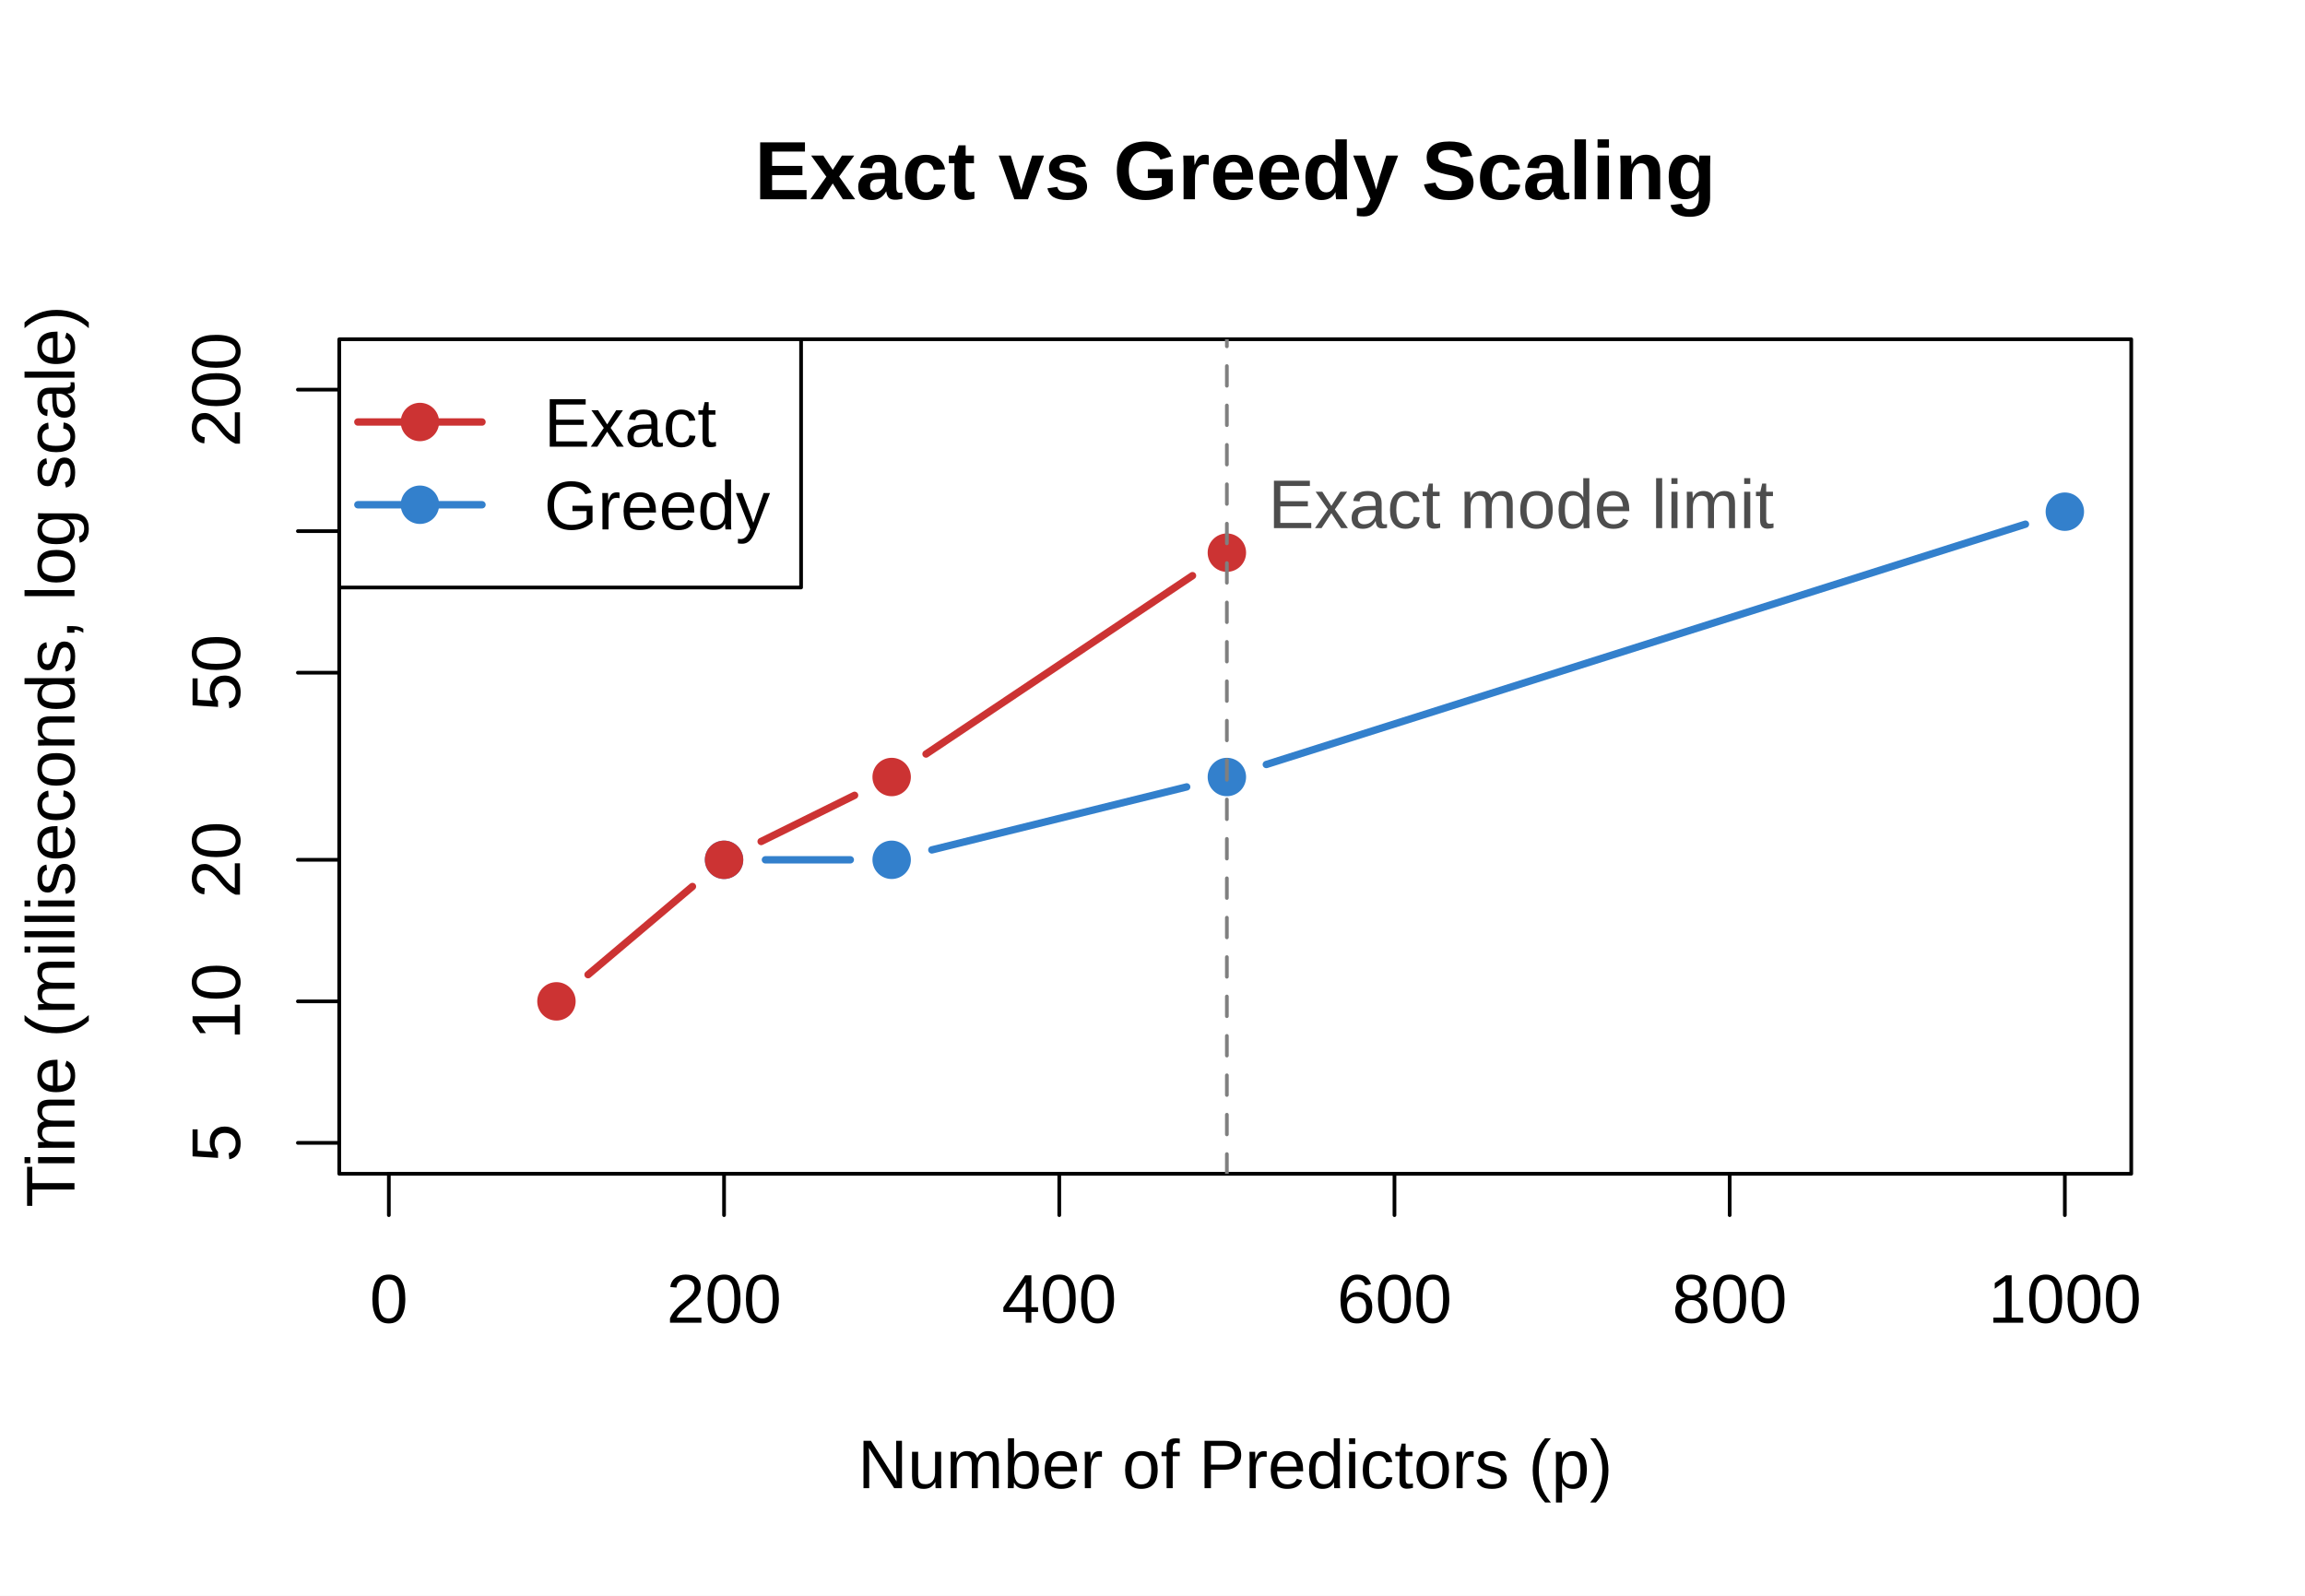
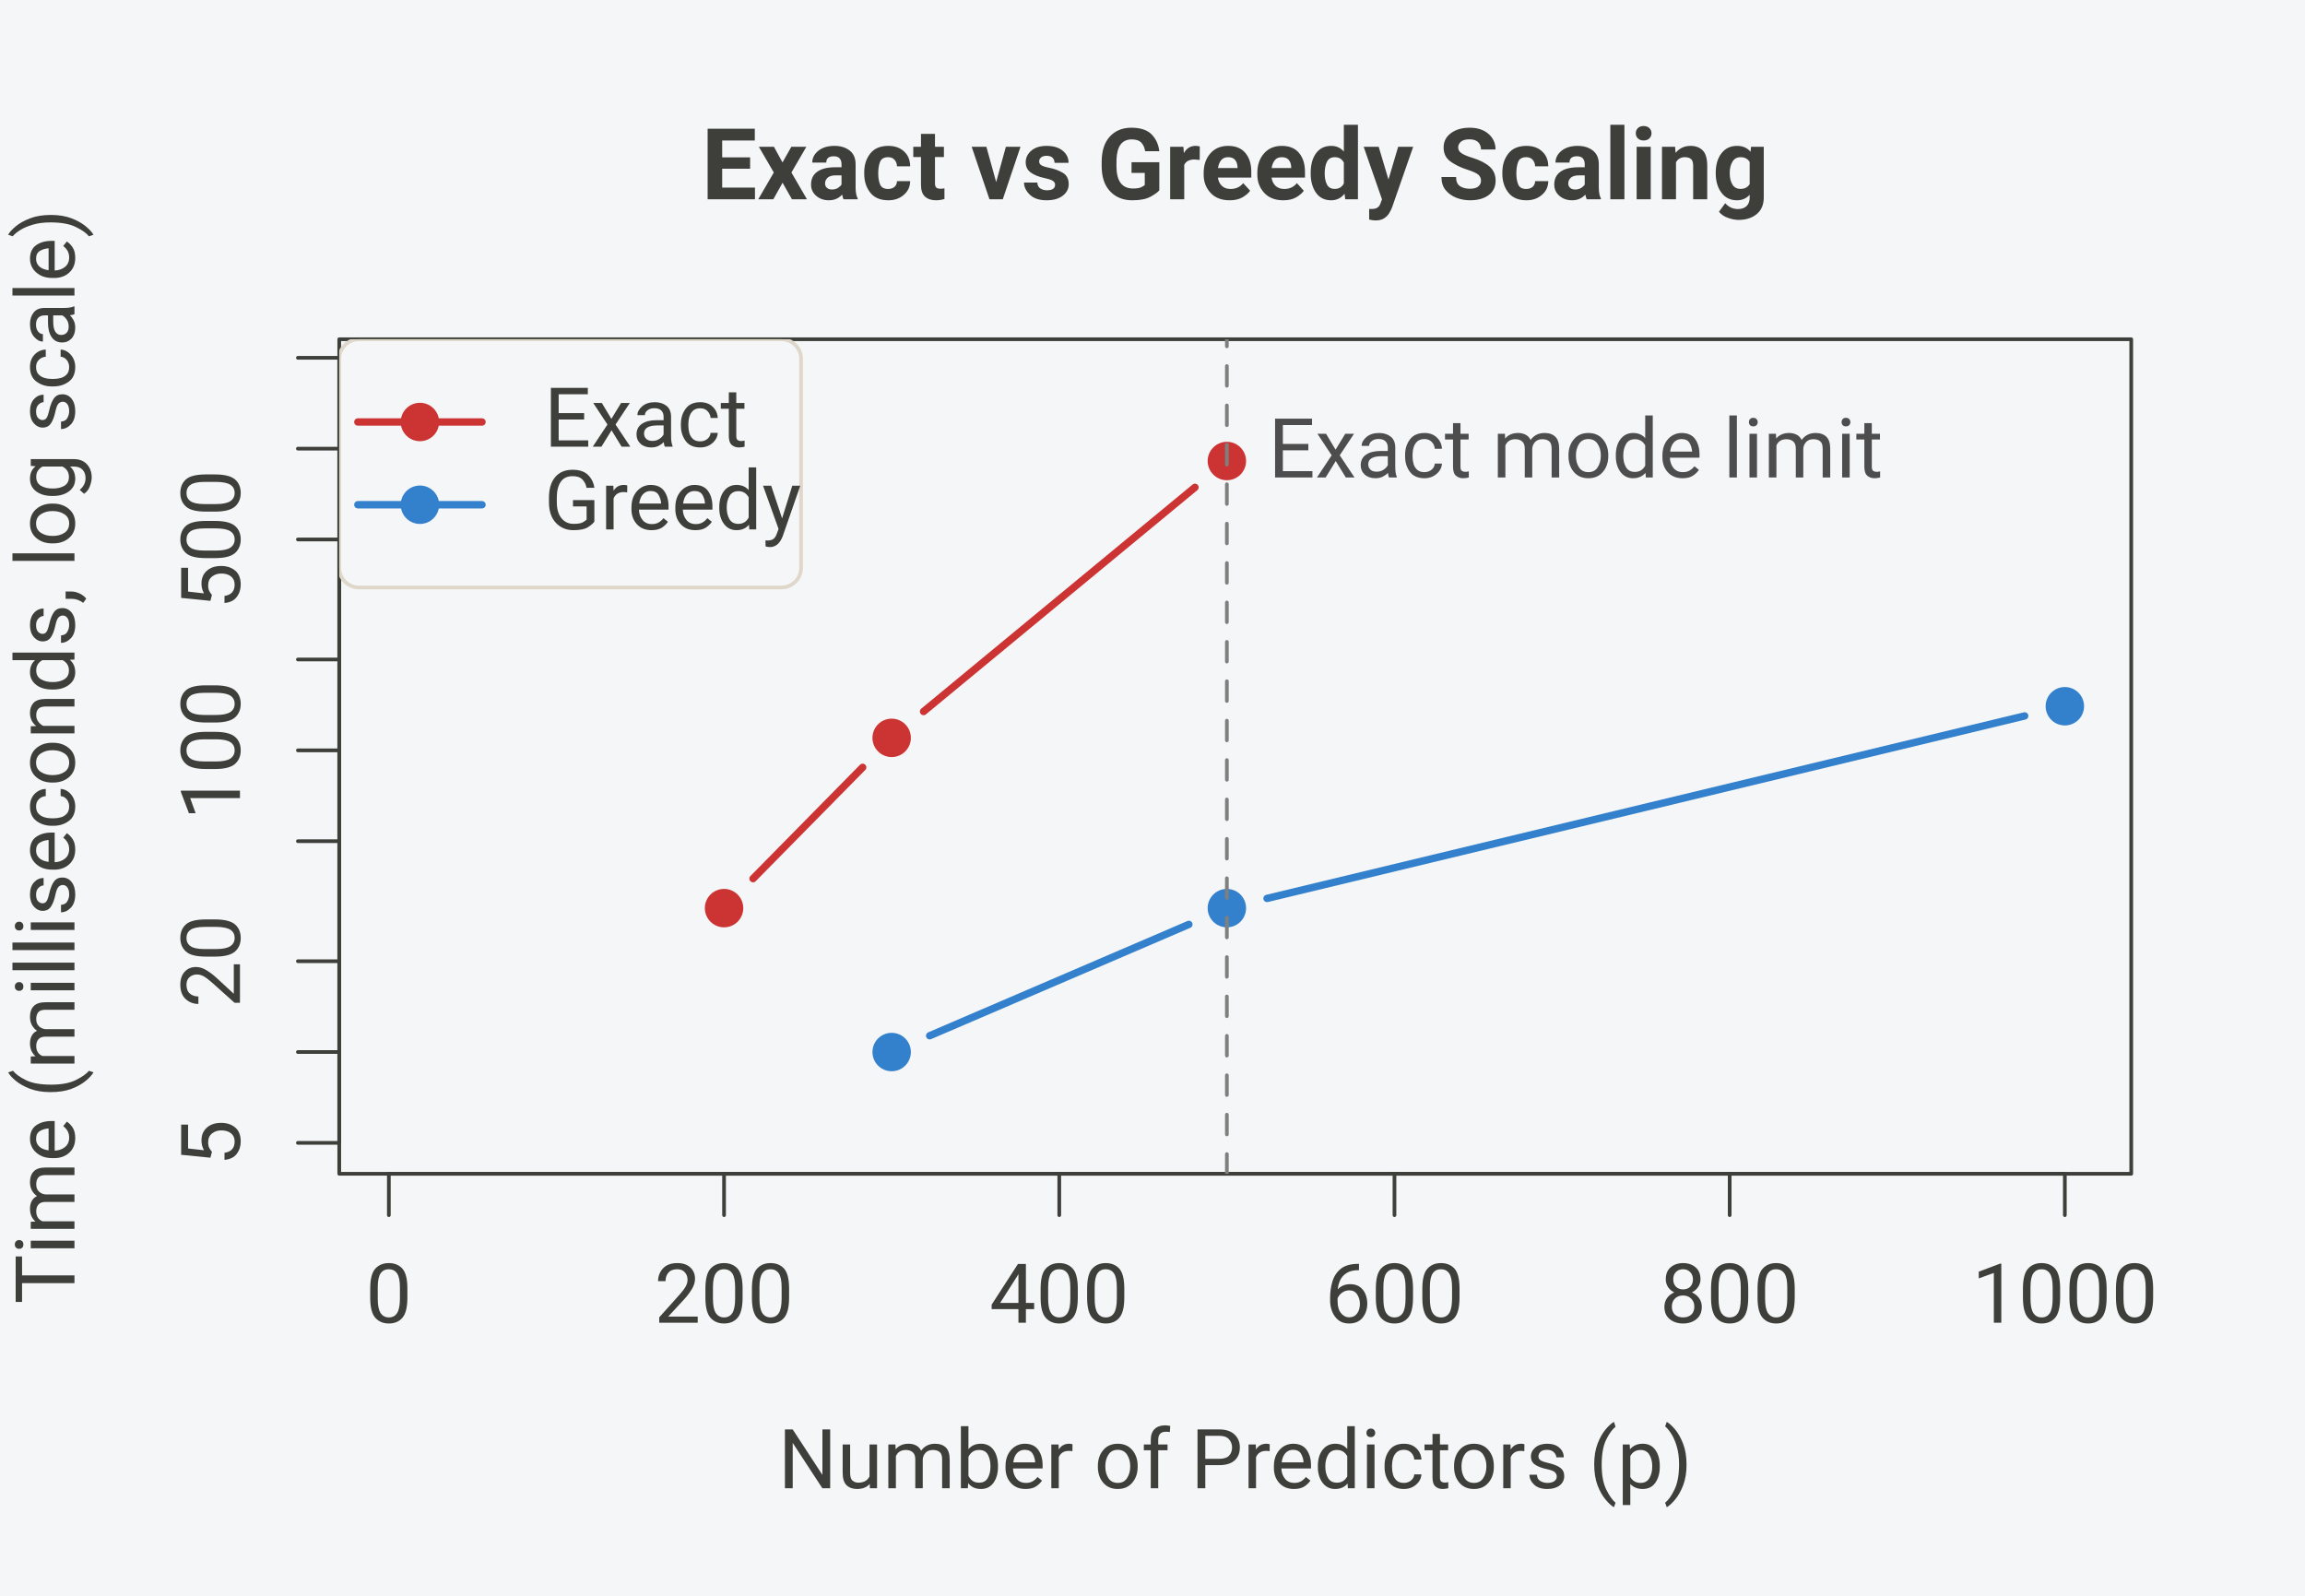
<svg xmlns="http://www.w3.org/2000/svg" width="468.00pt" height="324.00pt" viewBox="0 0 468.00 324.00">
  <g class="svglite">
    <defs>
      <style type="text/css">
-     .svglite line, .svglite polyline, .svglite polygon, .svglite path, .svglite rect, .svglite circle {
+     /* theme-aware-processed */
+     .svglite line, .svglite polyline, .svglite polygon, .svglite path, .svglite circle {
      fill: none;
-       stroke: #000000;
+       stroke: #3E3F3A;
+       stroke-linecap: round;
+       stroke-linejoin: round;
+       stroke-miterlimit: 10.00;
+     }
+     .svglite &gt; g &gt; rect {
+       fill: none;
+       stroke: #3E3F3A;
      stroke-linecap: round;
      stroke-linejoin: round;
      stroke-miterlimit: 10.00;
    }
    .svglite text {
      white-space: pre;
+       fill: #3E3F3A;
    }
    .svglite g.glyphgroup path {
      fill: inherit;
      stroke: none;
    }
  </style>
    </defs>
-     <rect width="100%" height="100%" style="stroke: none; fill: #FFFFFF;" />
+     <rect class="svg-bg" width="100%" height="100%" style="stroke: none; fill: #F5F6F8;" />
    <defs>
      <clipPath id="cpMC4wMHw0NjguMDB8MC4wMHwzMjQuMDA=">
        <rect x="0.00" y="0.00" width="468.00" height="324.00" />
      </clipPath>
    </defs>
    <g clip-path="url(#cpMC4wMHw0NjguMDB8MC4wMHwzMjQuMDA=)">
</g>
    <defs>
      <clipPath id="cpNjguODh8NDMyLjcyfDY4Ljg4fDIzOC4zMg==">
        <rect x="68.88" y="68.88" width="363.84" height="169.44" />
      </clipPath>
    </defs>
    <g clip-path="url(#cpNjguODh8NDMyLjcyfDY4Ljg4fDIzOC4zMg==)">
-       <line x1="155.41" y1="174.57" x2="172.64" y2="174.57" style="stroke-width: 1.50; stroke: #3380CC;" />
-       <line x1="189.20" y1="172.56" x2="240.94" y2="159.77" style="stroke-width: 1.50; stroke: #3380CC;" />
-       <line x1="257.11" y1="155.22" x2="411.24" y2="106.43" style="stroke-width: 1.50; stroke: #3380CC;" />
-       <circle cx="147.01" cy="174.57" r="3.15" style="stroke-width: 1.50; stroke: #3380CC; fill: #3380CC;" />
-       <circle cx="181.04" cy="174.57" r="3.15" style="stroke-width: 1.50; stroke: #3380CC; fill: #3380CC;" />
-       <circle cx="249.10" cy="157.76" r="3.15" style="stroke-width: 1.50; stroke: #3380CC; fill: #3380CC;" />
-       <circle cx="419.24" cy="103.89" r="3.15" style="stroke-width: 1.50; stroke: #3380CC; fill: #3380CC;" />
+       <line x1="188.76" y1="210.29" x2="241.38" y2="187.69" style="stroke-width: 1.50; stroke: #3380CC;" />
+       <line x1="257.26" y1="182.41" x2="411.08" y2="145.36" style="stroke-width: 1.50; stroke: #3380CC;" />
+       <circle cx="181.04" cy="213.60" r="3.15" style="stroke-width: 1.50; stroke: #3380CC; fill: #3380CC;" />
+       <circle cx="249.10" cy="184.38" r="3.15" style="stroke-width: 1.50; stroke: #3380CC; fill: #3380CC;" />
+       <circle cx="419.24" cy="143.39" r="3.15" style="stroke-width: 1.50; stroke: #3380CC; fill: #3380CC;" />
    </g>
    <g clip-path="url(#cpMC4wMHw0NjguMDB8MC4wMHwzMjQuMDA=)">
      <line x1="78.95" y1="238.32" x2="419.24" y2="238.32" style="stroke-width: 0.75;" />
      <line x1="78.95" y1="238.32" x2="78.95" y2="246.72" style="stroke-width: 0.75;" />
      <line x1="147.01" y1="238.32" x2="147.01" y2="246.72" style="stroke-width: 0.75;" />
      <line x1="215.07" y1="238.32" x2="215.07" y2="246.72" style="stroke-width: 0.75;" />
      <line x1="283.13" y1="238.32" x2="283.13" y2="246.72" style="stroke-width: 0.75;" />
      <line x1="351.19" y1="238.32" x2="351.19" y2="246.72" style="stroke-width: 0.75;" />
      <line x1="419.24" y1="238.32" x2="419.24" y2="246.72" style="stroke-width: 0.75;" />
-       <text x="78.95" y="268.56" text-anchor="middle" style="font-size: 14.00px; font-family: &quot;Arial&quot;;" textLength="7.78px" lengthAdjust="spacingAndGlyphs">0</text>
-       <text x="147.01" y="268.56" text-anchor="middle" style="font-size: 14.00px; font-family: &quot;Arial&quot;;" textLength="23.34px" lengthAdjust="spacingAndGlyphs">200</text>
-       <text x="215.07" y="268.56" text-anchor="middle" style="font-size: 14.00px; font-family: &quot;Arial&quot;;" textLength="23.34px" lengthAdjust="spacingAndGlyphs">400</text>
-       <text x="283.13" y="268.56" text-anchor="middle" style="font-size: 14.00px; font-family: &quot;Arial&quot;;" textLength="23.34px" lengthAdjust="spacingAndGlyphs">600</text>
-       <text x="351.19" y="268.56" text-anchor="middle" style="font-size: 14.00px; font-family: &quot;Arial&quot;;" textLength="23.34px" lengthAdjust="spacingAndGlyphs">800</text>
-       <text x="419.24" y="268.56" text-anchor="middle" style="font-size: 14.00px; font-family: &quot;Arial&quot;;" textLength="31.12px" lengthAdjust="spacingAndGlyphs">1000</text>
-       <line x1="68.88" y1="232.04" x2="68.88" y2="79.11" style="stroke-width: 0.75;" />
+       <text x="78.95" y="268.56" text-anchor="middle" style="font-size: 1.4em; font-family: &quot;Roboto&quot;, -apple-system, BlinkMacSystemFont, &quot;Segoe UI&quot;, system-ui, sans-serif;">0</text>
+       <text x="147.01" y="268.56" text-anchor="middle" style="font-size: 1.4em; font-family: &quot;Roboto&quot;, -apple-system, BlinkMacSystemFont, &quot;Segoe UI&quot;, system-ui, sans-serif;">200</text>
+       <text x="215.07" y="268.56" text-anchor="middle" style="font-size: 1.4em; font-family: &quot;Roboto&quot;, -apple-system, BlinkMacSystemFont, &quot;Segoe UI&quot;, system-ui, sans-serif;">400</text>
+       <text x="283.13" y="268.56" text-anchor="middle" style="font-size: 1.4em; font-family: &quot;Roboto&quot;, -apple-system, BlinkMacSystemFont, &quot;Segoe UI&quot;, system-ui, sans-serif;">600</text>
+       <text x="351.19" y="268.56" text-anchor="middle" style="font-size: 1.4em; font-family: &quot;Roboto&quot;, -apple-system, BlinkMacSystemFont, &quot;Segoe UI&quot;, system-ui, sans-serif;">800</text>
+       <text x="419.24" y="268.56" text-anchor="middle" style="font-size: 1.4em; font-family: &quot;Roboto&quot;, -apple-system, BlinkMacSystemFont, &quot;Segoe UI&quot;, system-ui, sans-serif;">1000</text>
+       <line x1="68.88" y1="232.04" x2="68.88" y2="72.65" style="stroke-width: 0.75;" />
      <line x1="68.88" y1="232.04" x2="60.48" y2="232.04" style="stroke-width: 0.75;" />
-       <line x1="68.88" y1="203.31" x2="60.48" y2="203.31" style="stroke-width: 0.75;" />
-       <line x1="68.88" y1="174.57" x2="60.48" y2="174.57" style="stroke-width: 0.75;" />
-       <line x1="68.88" y1="136.58" x2="60.48" y2="136.58" style="stroke-width: 0.75;" />
-       <line x1="68.88" y1="107.84" x2="60.48" y2="107.84" style="stroke-width: 0.75;" />
-       <line x1="68.88" y1="79.11" x2="60.48" y2="79.11" style="stroke-width: 0.75;" />
-       <text transform="translate(48.72,232.04) rotate(-90)" text-anchor="middle" style="font-size: 14.00px; font-family: &quot;Arial&quot;;" textLength="7.78px" lengthAdjust="spacingAndGlyphs">5</text>
-       <text transform="translate(48.72,203.31) rotate(-90)" text-anchor="middle" style="font-size: 14.00px; font-family: &quot;Arial&quot;;" textLength="15.56px" lengthAdjust="spacingAndGlyphs">10</text>
-       <text transform="translate(48.72,174.57) rotate(-90)" text-anchor="middle" style="font-size: 14.00px; font-family: &quot;Arial&quot;;" textLength="15.56px" lengthAdjust="spacingAndGlyphs">20</text>
-       <text transform="translate(48.72,136.58) rotate(-90)" text-anchor="middle" style="font-size: 14.00px; font-family: &quot;Arial&quot;;" textLength="15.56px" lengthAdjust="spacingAndGlyphs">50</text>
-       <text transform="translate(48.72,79.11) rotate(-90)" text-anchor="middle" style="font-size: 14.00px; font-family: &quot;Arial&quot;;" textLength="23.34px" lengthAdjust="spacingAndGlyphs">200</text>
+       <line x1="68.88" y1="213.60" x2="60.48" y2="213.60" style="stroke-width: 0.75;" />
+       <line x1="68.88" y1="195.16" x2="60.48" y2="195.16" style="stroke-width: 0.75;" />
+       <line x1="68.88" y1="170.79" x2="60.48" y2="170.79" style="stroke-width: 0.75;" />
+       <line x1="68.88" y1="152.35" x2="60.48" y2="152.35" style="stroke-width: 0.75;" />
+       <line x1="68.88" y1="133.90" x2="60.48" y2="133.90" style="stroke-width: 0.75;" />
+       <line x1="68.88" y1="109.53" x2="60.48" y2="109.53" style="stroke-width: 0.75;" />
+       <line x1="68.88" y1="91.09" x2="60.48" y2="91.09" style="stroke-width: 0.75;" />
+       <line x1="68.88" y1="72.65" x2="60.48" y2="72.65" style="stroke-width: 0.75;" />
+       <text transform="translate(48.72,232.04) rotate(-90)" text-anchor="middle" style="font-size: 1.4em; font-family: &quot;Roboto&quot;, -apple-system, BlinkMacSystemFont, &quot;Segoe UI&quot;, system-ui, sans-serif;">5</text>
+       <text transform="translate(48.72,195.16) rotate(-90)" text-anchor="middle" style="font-size: 1.4em; font-family: &quot;Roboto&quot;, -apple-system, BlinkMacSystemFont, &quot;Segoe UI&quot;, system-ui, sans-serif;">20</text>
+       <text transform="translate(48.72,152.35) rotate(-90)" text-anchor="middle" style="font-size: 1.4em; font-family: &quot;Roboto&quot;, -apple-system, BlinkMacSystemFont, &quot;Segoe UI&quot;, system-ui, sans-serif;">100</text>
+       <text transform="translate(48.72,109.53) rotate(-90)" text-anchor="middle" style="font-size: 1.4em; font-family: &quot;Roboto&quot;, -apple-system, BlinkMacSystemFont, &quot;Segoe UI&quot;, system-ui, sans-serif;">500</text>
      <polygon points="68.88,238.32 432.72,238.32 432.72,68.88 68.88,68.88 " style="stroke-width: 0.75;" />
-       <text x="250.80" y="40.46" text-anchor="middle" style="font-size: 16.80px; font-weight: bold; font-family: &quot;Arial&quot;;" textLength="195.19px" lengthAdjust="spacingAndGlyphs">Exact vs Greedy Scaling</text>
-       <text x="250.80" y="302.16" text-anchor="middle" style="font-size: 14.00px; font-family: &quot;Arial&quot;;" textLength="153.20px" lengthAdjust="spacingAndGlyphs">Number of Predictors (p)</text>
-       <text transform="translate(15.12,153.60) rotate(-90)" text-anchor="middle" style="font-size: 14.00px; font-family: &quot;Arial&quot;;" textLength="183.02px" lengthAdjust="spacingAndGlyphs">Time (milliseconds, log scale)</text>
+       <text x="250.80" y="40.46" text-anchor="middle" style="font-size: 1.68em; font-weight: bold; font-family: &quot;Roboto&quot;, -apple-system, BlinkMacSystemFont, &quot;Segoe UI&quot;, system-ui, sans-serif;">Exact vs Greedy Scaling</text>
+       <text x="250.80" y="302.16" text-anchor="middle" style="font-size: 1.4em; font-family: &quot;Roboto&quot;, -apple-system, BlinkMacSystemFont, &quot;Segoe UI&quot;, system-ui, sans-serif;">Number of Predictors (p)</text>
+       <text transform="translate(15.12,153.60) rotate(-90)" text-anchor="middle" style="font-size: 1.4em; font-family: &quot;Roboto&quot;, -apple-system, BlinkMacSystemFont, &quot;Segoe UI&quot;, system-ui, sans-serif;">Time (milliseconds, log scale)</text>
    </g>
    <g clip-path="url(#cpNjguODh8NDMyLjcyfDY4Ljg4fDIzOC4zMg==)">
-       <line x1="119.40" y1="197.89" x2="140.59" y2="179.99" style="stroke-width: 1.50; stroke: #CC3333;" />
-       <line x1="154.54" y1="170.85" x2="173.51" y2="161.48" style="stroke-width: 1.50; stroke: #CC3333;" />
-       <line x1="188.02" y1="153.09" x2="242.12" y2="116.88" style="stroke-width: 1.50; stroke: #CC3333;" />
-       <circle cx="112.98" cy="203.31" r="3.15" style="stroke-width: 1.50; stroke: #CC3333; fill: #CC3333;" />
-       <circle cx="147.01" cy="174.57" r="3.15" style="stroke-width: 1.50; stroke: #CC3333; fill: #CC3333;" />
-       <circle cx="181.04" cy="157.76" r="3.15" style="stroke-width: 1.50; stroke: #CC3333; fill: #CC3333;" />
-       <circle cx="249.10" cy="112.21" r="3.15" style="stroke-width: 1.50; stroke: #CC3333; fill: #CC3333;" />
+       <line x1="152.90" y1="178.39" x2="175.15" y2="155.80" style="stroke-width: 1.50; stroke: #CC3333;" />
+       <line x1="187.52" y1="144.46" x2="242.62" y2="98.95" style="stroke-width: 1.50; stroke: #CC3333;" />
+       <circle cx="147.01" cy="184.38" r="3.15" style="stroke-width: 1.50; stroke: #CC3333; fill: #CC3333;" />
+       <circle cx="181.04" cy="149.81" r="3.15" style="stroke-width: 1.50; stroke: #CC3333; fill: #CC3333;" />
+       <circle cx="249.10" cy="93.60" r="3.15" style="stroke-width: 1.50; stroke: #CC3333; fill: #CC3333;" />
      <line x1="249.10" y1="238.32" x2="249.10" y2="68.88" style="stroke-width: 0.75; stroke: #7F7F7F; stroke-dasharray: 4.00,4.00;" />
-       <text x="257.50" y="107.23" style="font-size: 14.00px;fill: #4D4D4D; font-family: &quot;Arial&quot;;" textLength="102.67px" lengthAdjust="spacingAndGlyphs">Exact mode limit</text>
-       <rect x="68.88" y="68.88" width="93.77" height="50.40" style="stroke-width: 0.75; fill: #FFFFFF;" />
+       <text x="257.50" y="96.94" style="font-size: 1.4em;fill: #4D4D4D; font-family: &quot;Roboto&quot;, -apple-system, BlinkMacSystemFont, &quot;Segoe UI&quot;, system-ui, sans-serif;">Exact mode limit</text>
+       <rect rx="4" x="68.88" y="68.88" width="93.77" height="50.40" style="stroke-width: 0.75; stroke: #DFD7CA; fill: #F5F6F8;" />
      <line x1="72.66" y1="85.68" x2="97.86" y2="85.68" style="stroke-width: 1.50; stroke: #CC3333;" />
      <line x1="72.66" y1="102.48" x2="97.86" y2="102.48" style="stroke-width: 1.50; stroke: #3380CC;" />
      <circle cx="85.26" cy="85.68" r="3.15" style="stroke-width: 1.50; stroke: #CC3333; fill: #CC3333;" />
      <circle cx="85.26" cy="102.48" r="3.15" style="stroke-width: 1.50; stroke: #3380CC; fill: #3380CC;" />
-       <text x="110.46" y="90.69" style="font-size: 14.00px; font-family: &quot;Arial&quot;;" textLength="35.02px" lengthAdjust="spacingAndGlyphs">Exact</text>
-       <text x="110.46" y="107.49" style="font-size: 14.00px; font-family: &quot;Arial&quot;;" textLength="45.89px" lengthAdjust="spacingAndGlyphs">Greedy</text>
+       <text x="110.46" y="90.69" style="font-size: 1.4em; font-family: &quot;Roboto&quot;, -apple-system, BlinkMacSystemFont, &quot;Segoe UI&quot;, system-ui, sans-serif;">Exact</text>
+       <text x="110.46" y="107.49" style="font-size: 1.4em; font-family: &quot;Roboto&quot;, -apple-system, BlinkMacSystemFont, &quot;Segoe UI&quot;, system-ui, sans-serif;">Greedy</text>
    </g>
  </g>
</svg>
